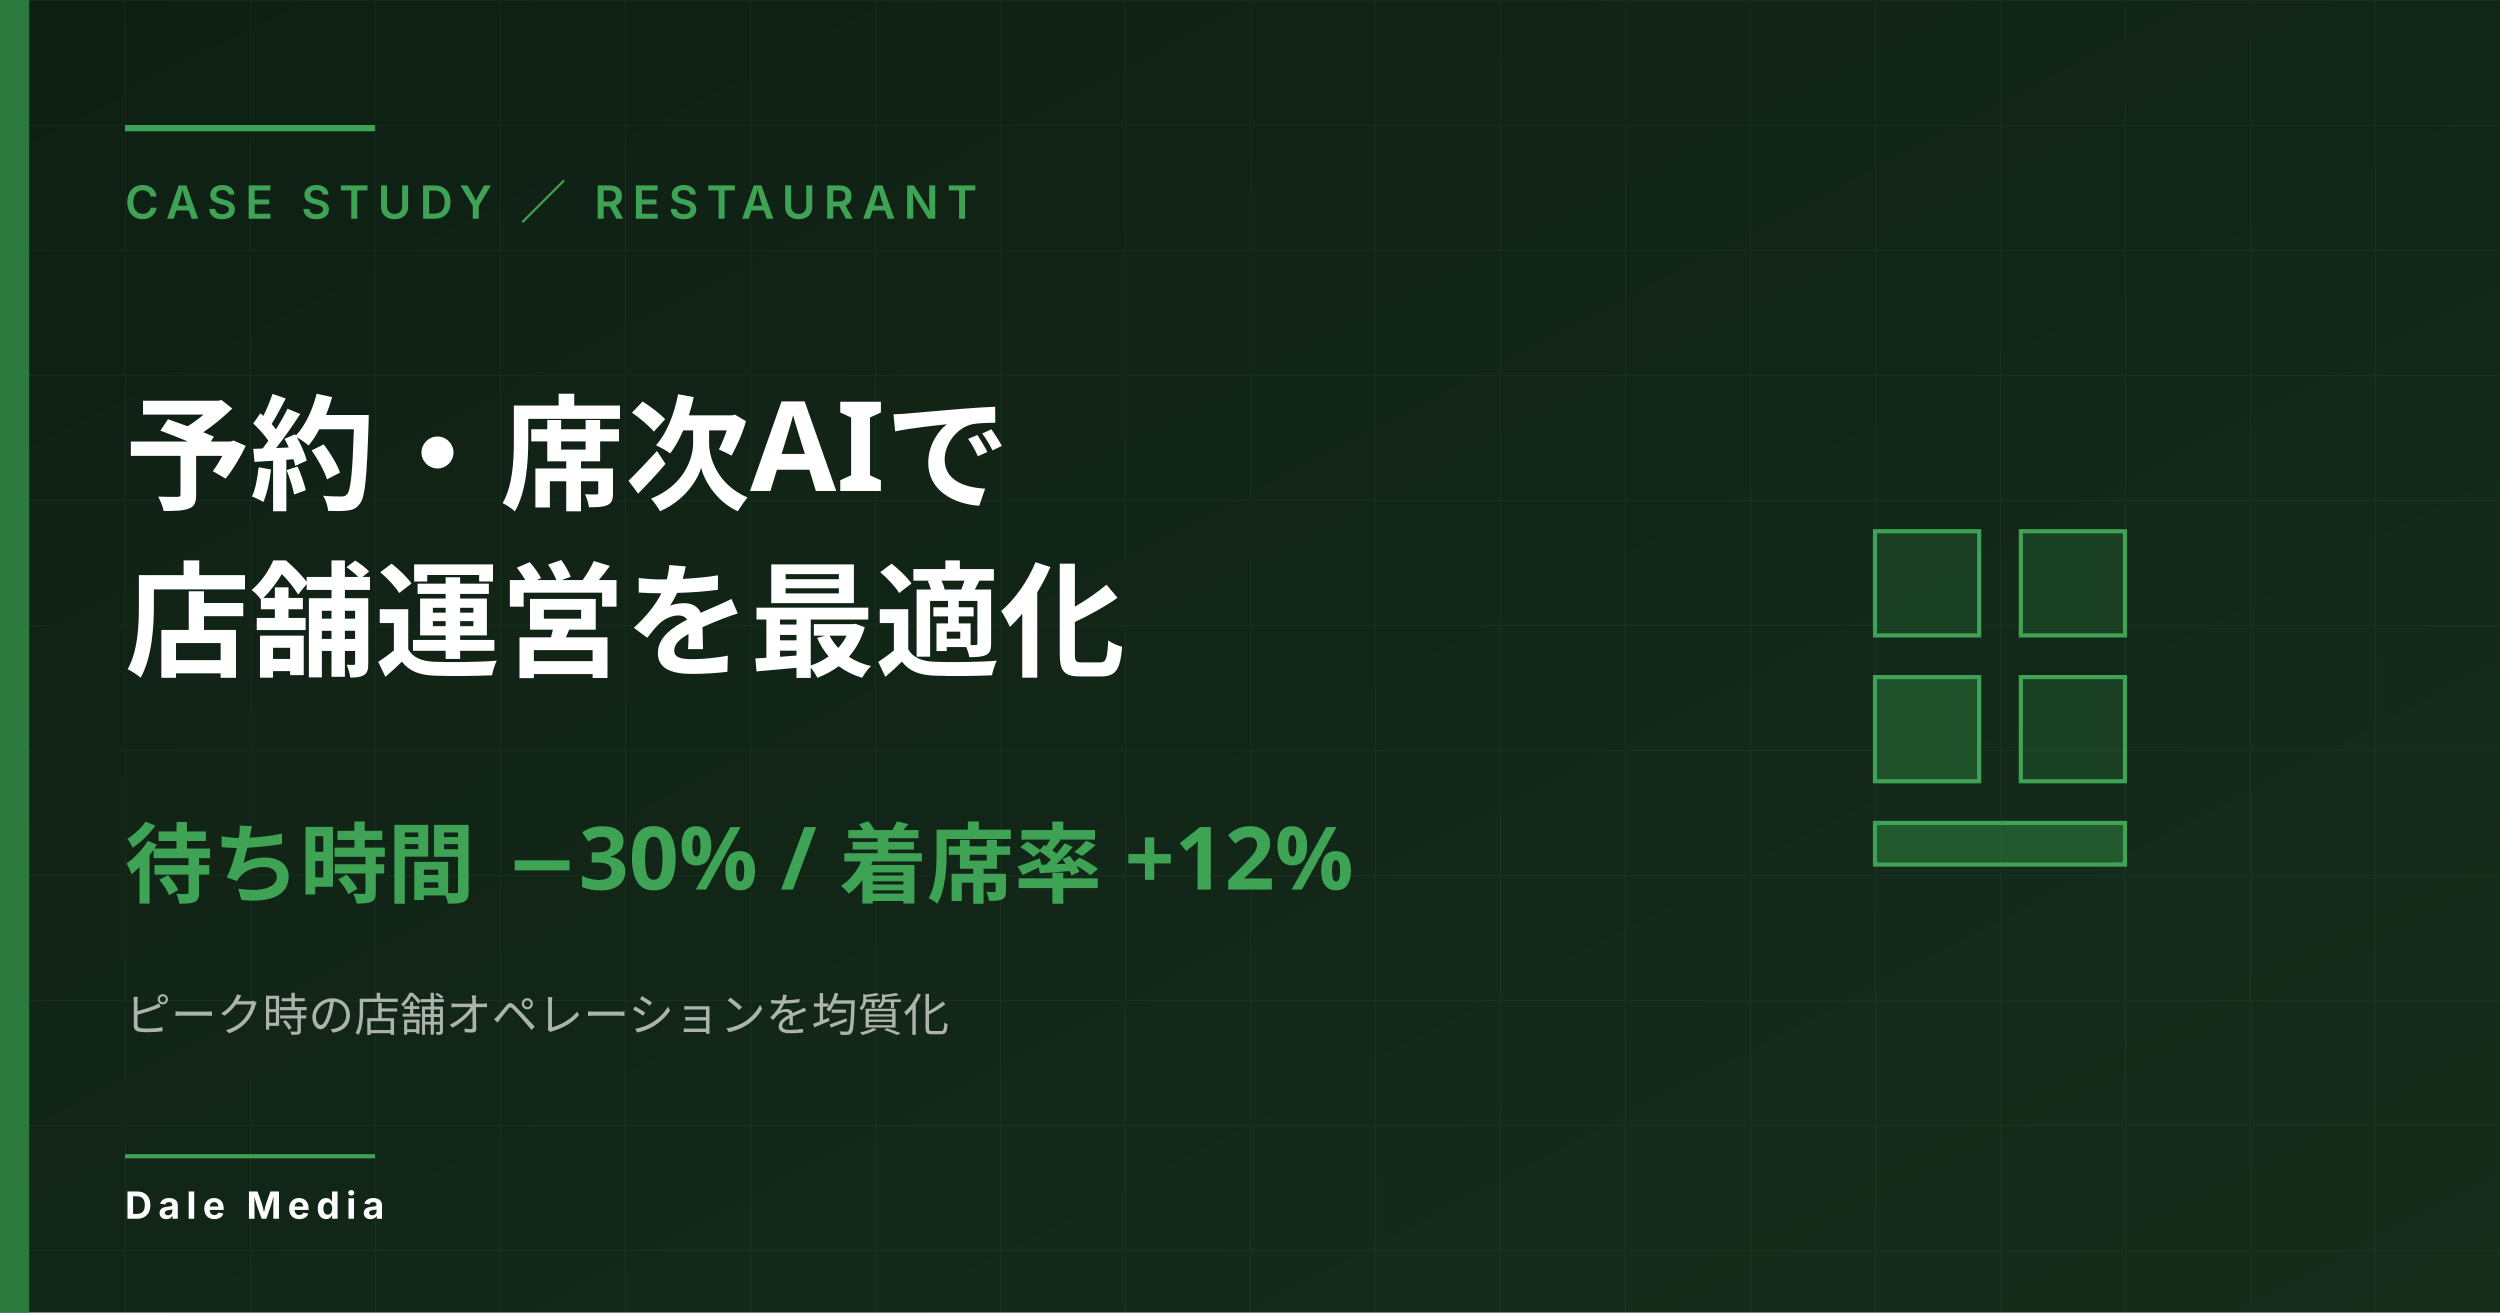
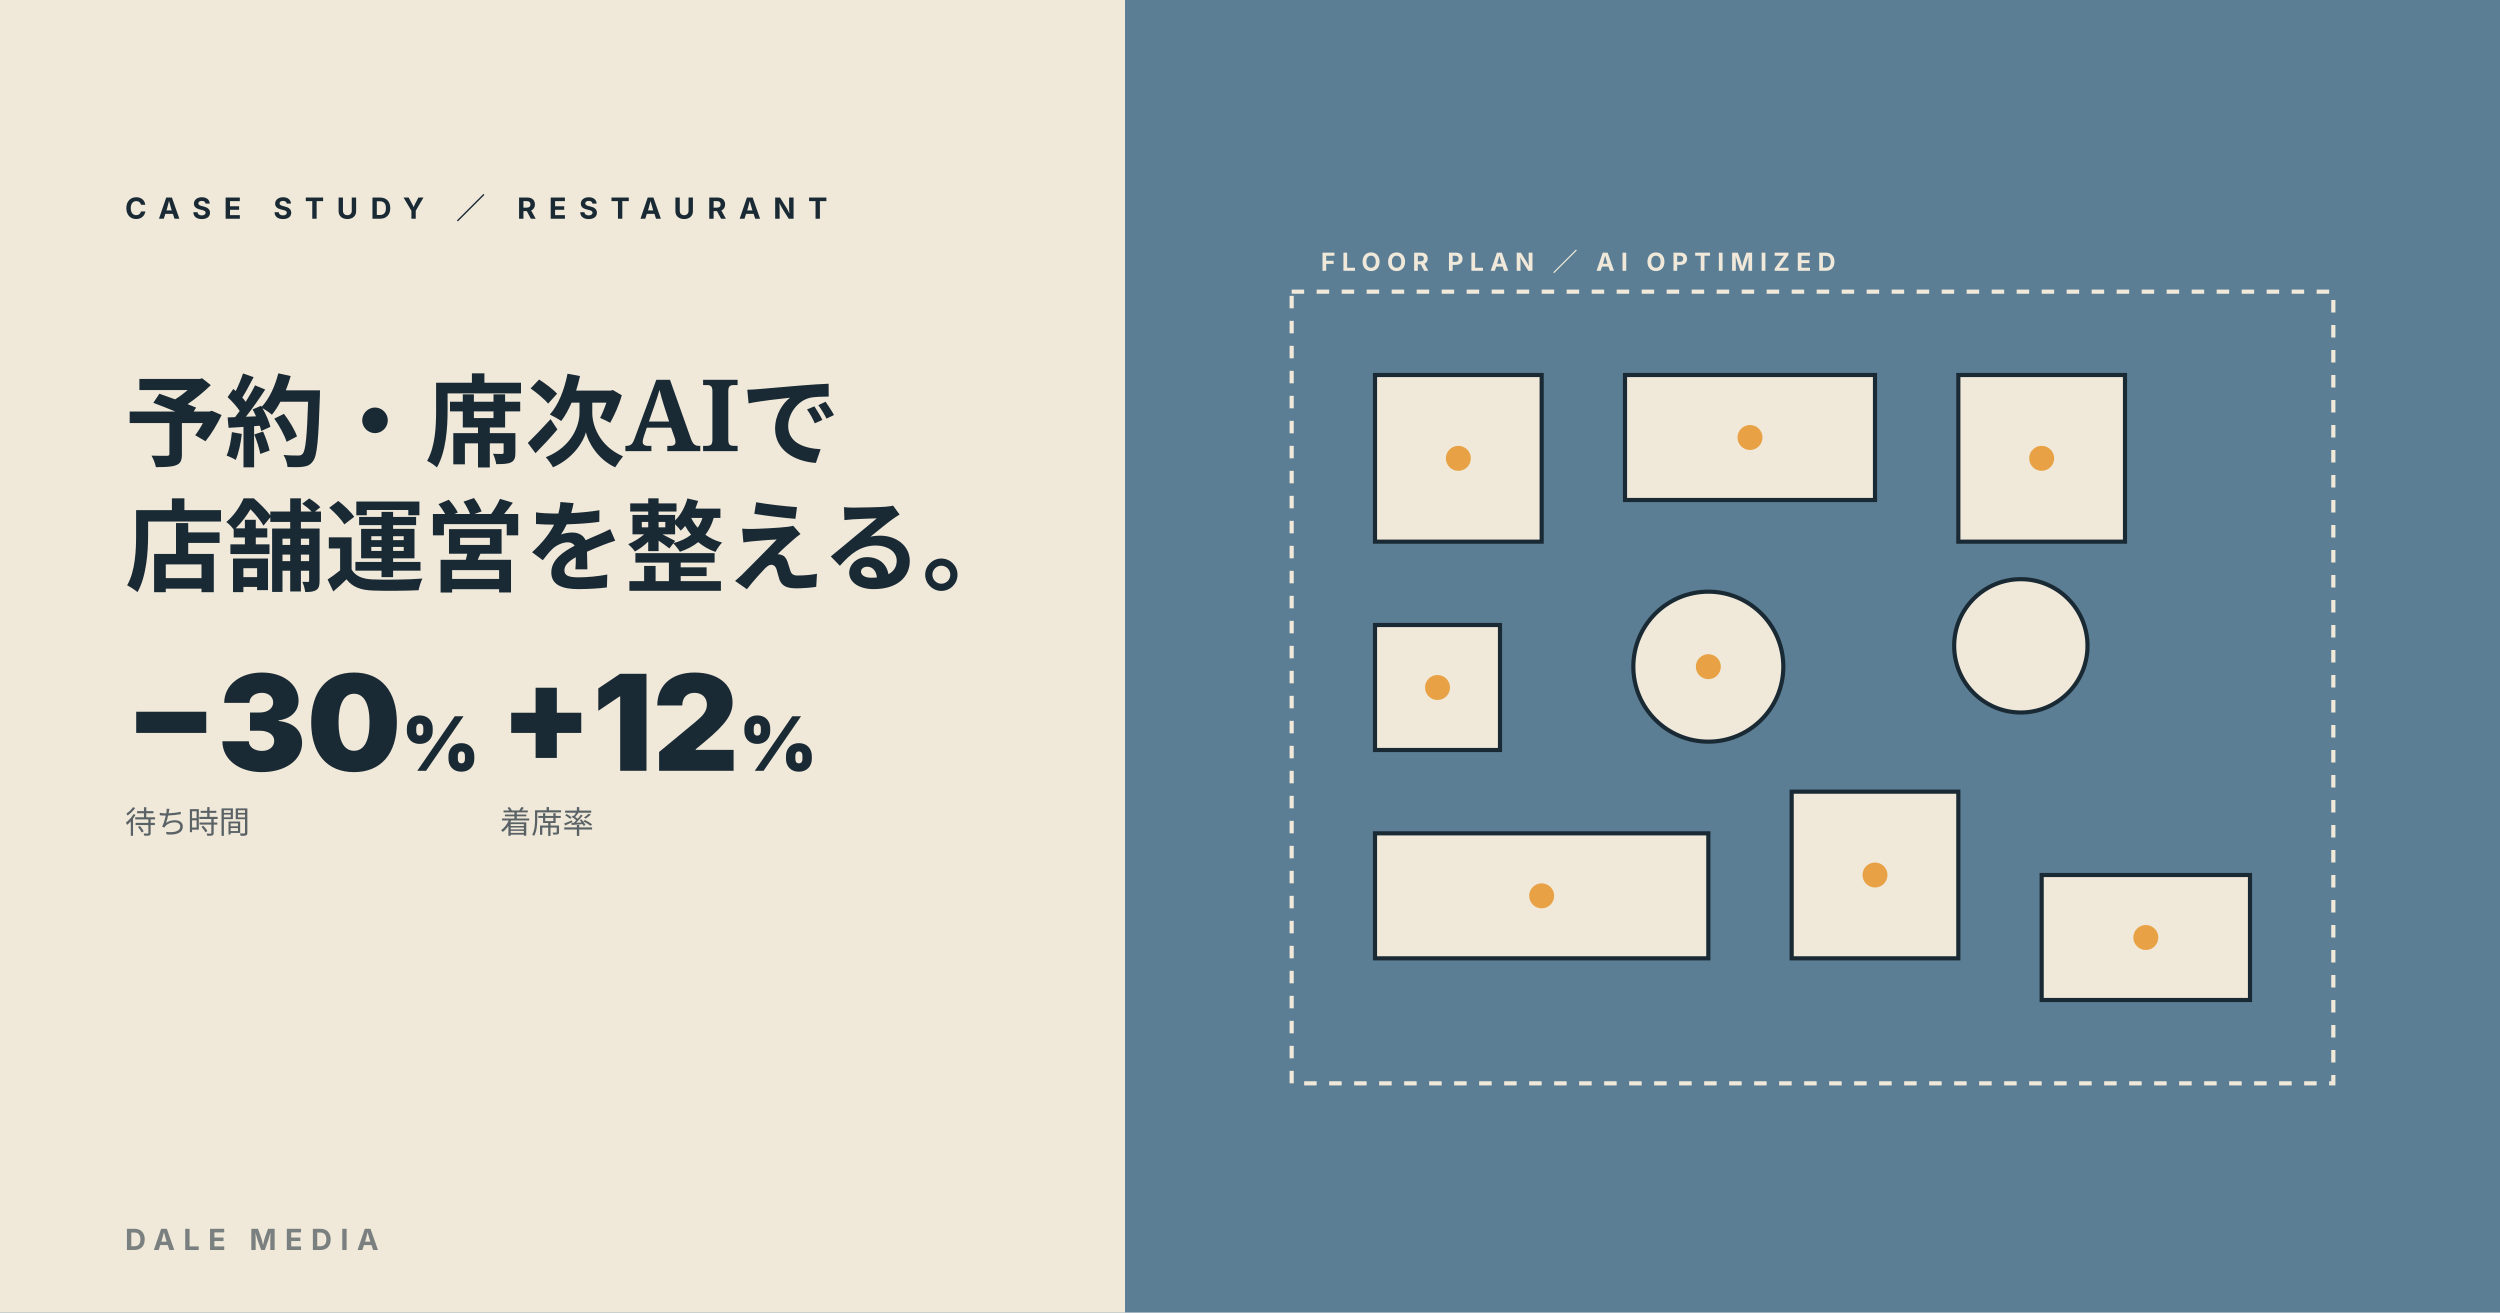
<svg xmlns="http://www.w3.org/2000/svg" viewBox="0 0 1200 630" preserveAspectRatio="xMidYMid slice">
-   <defs>
-     <linearGradient id="bg4" x1="0" y1="0" x2="1" y2="1">
-       <stop offset="0%" stop-color="#0e1f13" />
-       <stop offset="100%" stop-color="#162d1c" />
-     </linearGradient>
-     <pattern id="g4" width="60" height="60" patternUnits="userSpaceOnUse">
-       <path d="M 60 0 L 0 0 0 60" fill="none" stroke="rgba(63,163,85,0.08)" stroke-width="1" />
-     </pattern>
-   </defs>
-   <rect width="1200" height="630" fill="url(#bg4)" />
-   <rect width="1200" height="630" fill="url(#g4)" />
-   <rect x="0" y="0" width="14" height="630" fill="#2d7a3e" />
-   <rect x="60" y="60" width="120" height="3" fill="#3fa355" />
-   <text x="60" y="105" font-family="Inter, 'Noto Sans JP', sans-serif" font-size="22" font-weight="600" fill="#3fa355" letter-spacing="4">CASE STUDY ／ RESTAURANT</text>
-   <text x="60" y="240" font-family="'Noto Sans JP', sans-serif" font-size="60" font-weight="900" fill="#ffffff">予約・席次AIで</text>
-   <text x="60" y="320" font-family="'Noto Sans JP', sans-serif" font-size="60" font-weight="900" fill="#ffffff">店舗運営を最適化</text>
-   <text x="60" y="430" font-family="'Noto Sans JP', sans-serif" font-size="42" font-weight="700" fill="#3fa355">待ち時間 −30% / 着席率 +12%</text>
-   <text x="60" y="495" font-family="'Noto Sans JP', sans-serif" font-size="22" font-weight="500" fill="rgba(255,255,255,0.65)">ピーク時の店舗オペレーションを均質化</text>
-   <line x1="60" y1="555" x2="180" y2="555" stroke="#3fa355" stroke-width="2" />
-   <text x="60" y="585" font-family="Inter, 'Noto Sans JP', sans-serif" font-size="18" font-weight="700" fill="#ffffff" letter-spacing="3">Dale Media</text>
-   <g transform="translate(880, 235)">
-     <rect x="20" y="20" width="50" height="50" fill="rgba(45,122,62,0.3)" stroke="#3fa355" stroke-width="2" />
-     <rect x="90" y="20" width="50" height="50" fill="rgba(45,122,62,0.3)" stroke="#3fa355" stroke-width="2" />
-     <rect x="20" y="90" width="50" height="50" fill="rgba(45,122,62,0.5)" stroke="#3fa355" stroke-width="2" />
-     <rect x="90" y="90" width="50" height="50" fill="rgba(45,122,62,0.3)" stroke="#3fa355" stroke-width="2" />
-     <rect x="20" y="160" width="120" height="20" fill="rgba(45,122,62,0.6)" stroke="#3fa355" stroke-width="2" />
+   <rect width="1200" height="630" fill="#5b7e94" />
+   <rect x="0" y="0" width="540" height="630" fill="#f0e9da" />
+   <text x="60" y="105" font-family="Inter, 'Noto Sans JP', sans-serif" font-size="14" font-weight="700" fill="#1a2a35" letter-spacing="6">CASE STUDY ／ RESTAURANT</text>
+   <text x="60" y="220" font-family="'Noto Serif JP', serif" font-size="48" font-weight="900" fill="#1a2a35">予約・席次AIで</text>
+   <text x="60" y="280" font-family="'Noto Serif JP', serif" font-size="48" font-weight="900" fill="#1a2a35">店舗運営を整える。</text>
+   <text x="60" y="370" font-family="Inter, sans-serif" font-size="64" font-weight="900" fill="#1a2a35">−30<tspan font-size="36">%</tspan>
+   </text>
+   <text x="60" y="400" font-family="'Noto Sans JP', sans-serif" font-size="15" font-weight="500" fill="rgba(26,42,53,0.7)">待ち時間</text>
+   <text x="240" y="370" font-family="Inter, sans-serif" font-size="64" font-weight="900" fill="#1a2a35">+12<tspan font-size="36">%</tspan>
+   </text>
+   <text x="240" y="400" font-family="'Noto Sans JP', sans-serif" font-size="15" font-weight="500" fill="rgba(26,42,53,0.7)">着席率</text>
+   <g transform="translate(620, 140)">
+     <rect x="0" y="0" width="500" height="380" fill="none" stroke="#f0e9da" stroke-width="2" stroke-dasharray="6 6" />
+     <text x="14" y="-10" font-family="Inter, sans-serif" font-size="12" font-weight="700" fill="#f0e9da" letter-spacing="3">FLOOR PLAN ／ AI OPTIMIZED</text>
+     <g fill="#f0e9da" stroke="#1a2a35" stroke-width="2">
+       <rect x="40" y="40" width="80" height="80" />
+       <rect x="160" y="40" width="120" height="60" />
+       <rect x="320" y="40" width="80" height="80" />
+       <rect x="40" y="160" width="60" height="60" />
+       <circle cx="200" cy="180" r="36" />
+       <circle cx="350" cy="170" r="32" />
+       <rect x="40" y="260" width="160" height="60" />
+       <rect x="240" y="240" width="80" height="80" />
+       <rect x="360" y="280" width="100" height="60" />
+     </g>
+     <g fill="#e8a245">
+       <circle cx="80" cy="80" r="6" />
+       <circle cx="220" cy="70" r="6" />
+       <circle cx="360" cy="80" r="6" />
+       <circle cx="70" cy="190" r="6" />
+       <circle cx="200" cy="180" r="6" />
+       <circle cx="120" cy="290" r="6" />
+       <circle cx="280" cy="280" r="6" />
+       <circle cx="410" cy="310" r="6" />
+     </g>
  </g>
+   <text x="60" y="600" font-family="Inter, sans-serif" font-size="14" font-weight="700" fill="rgba(26,42,53,0.55)" letter-spacing="4">DALE MEDIA</text>
</svg>
